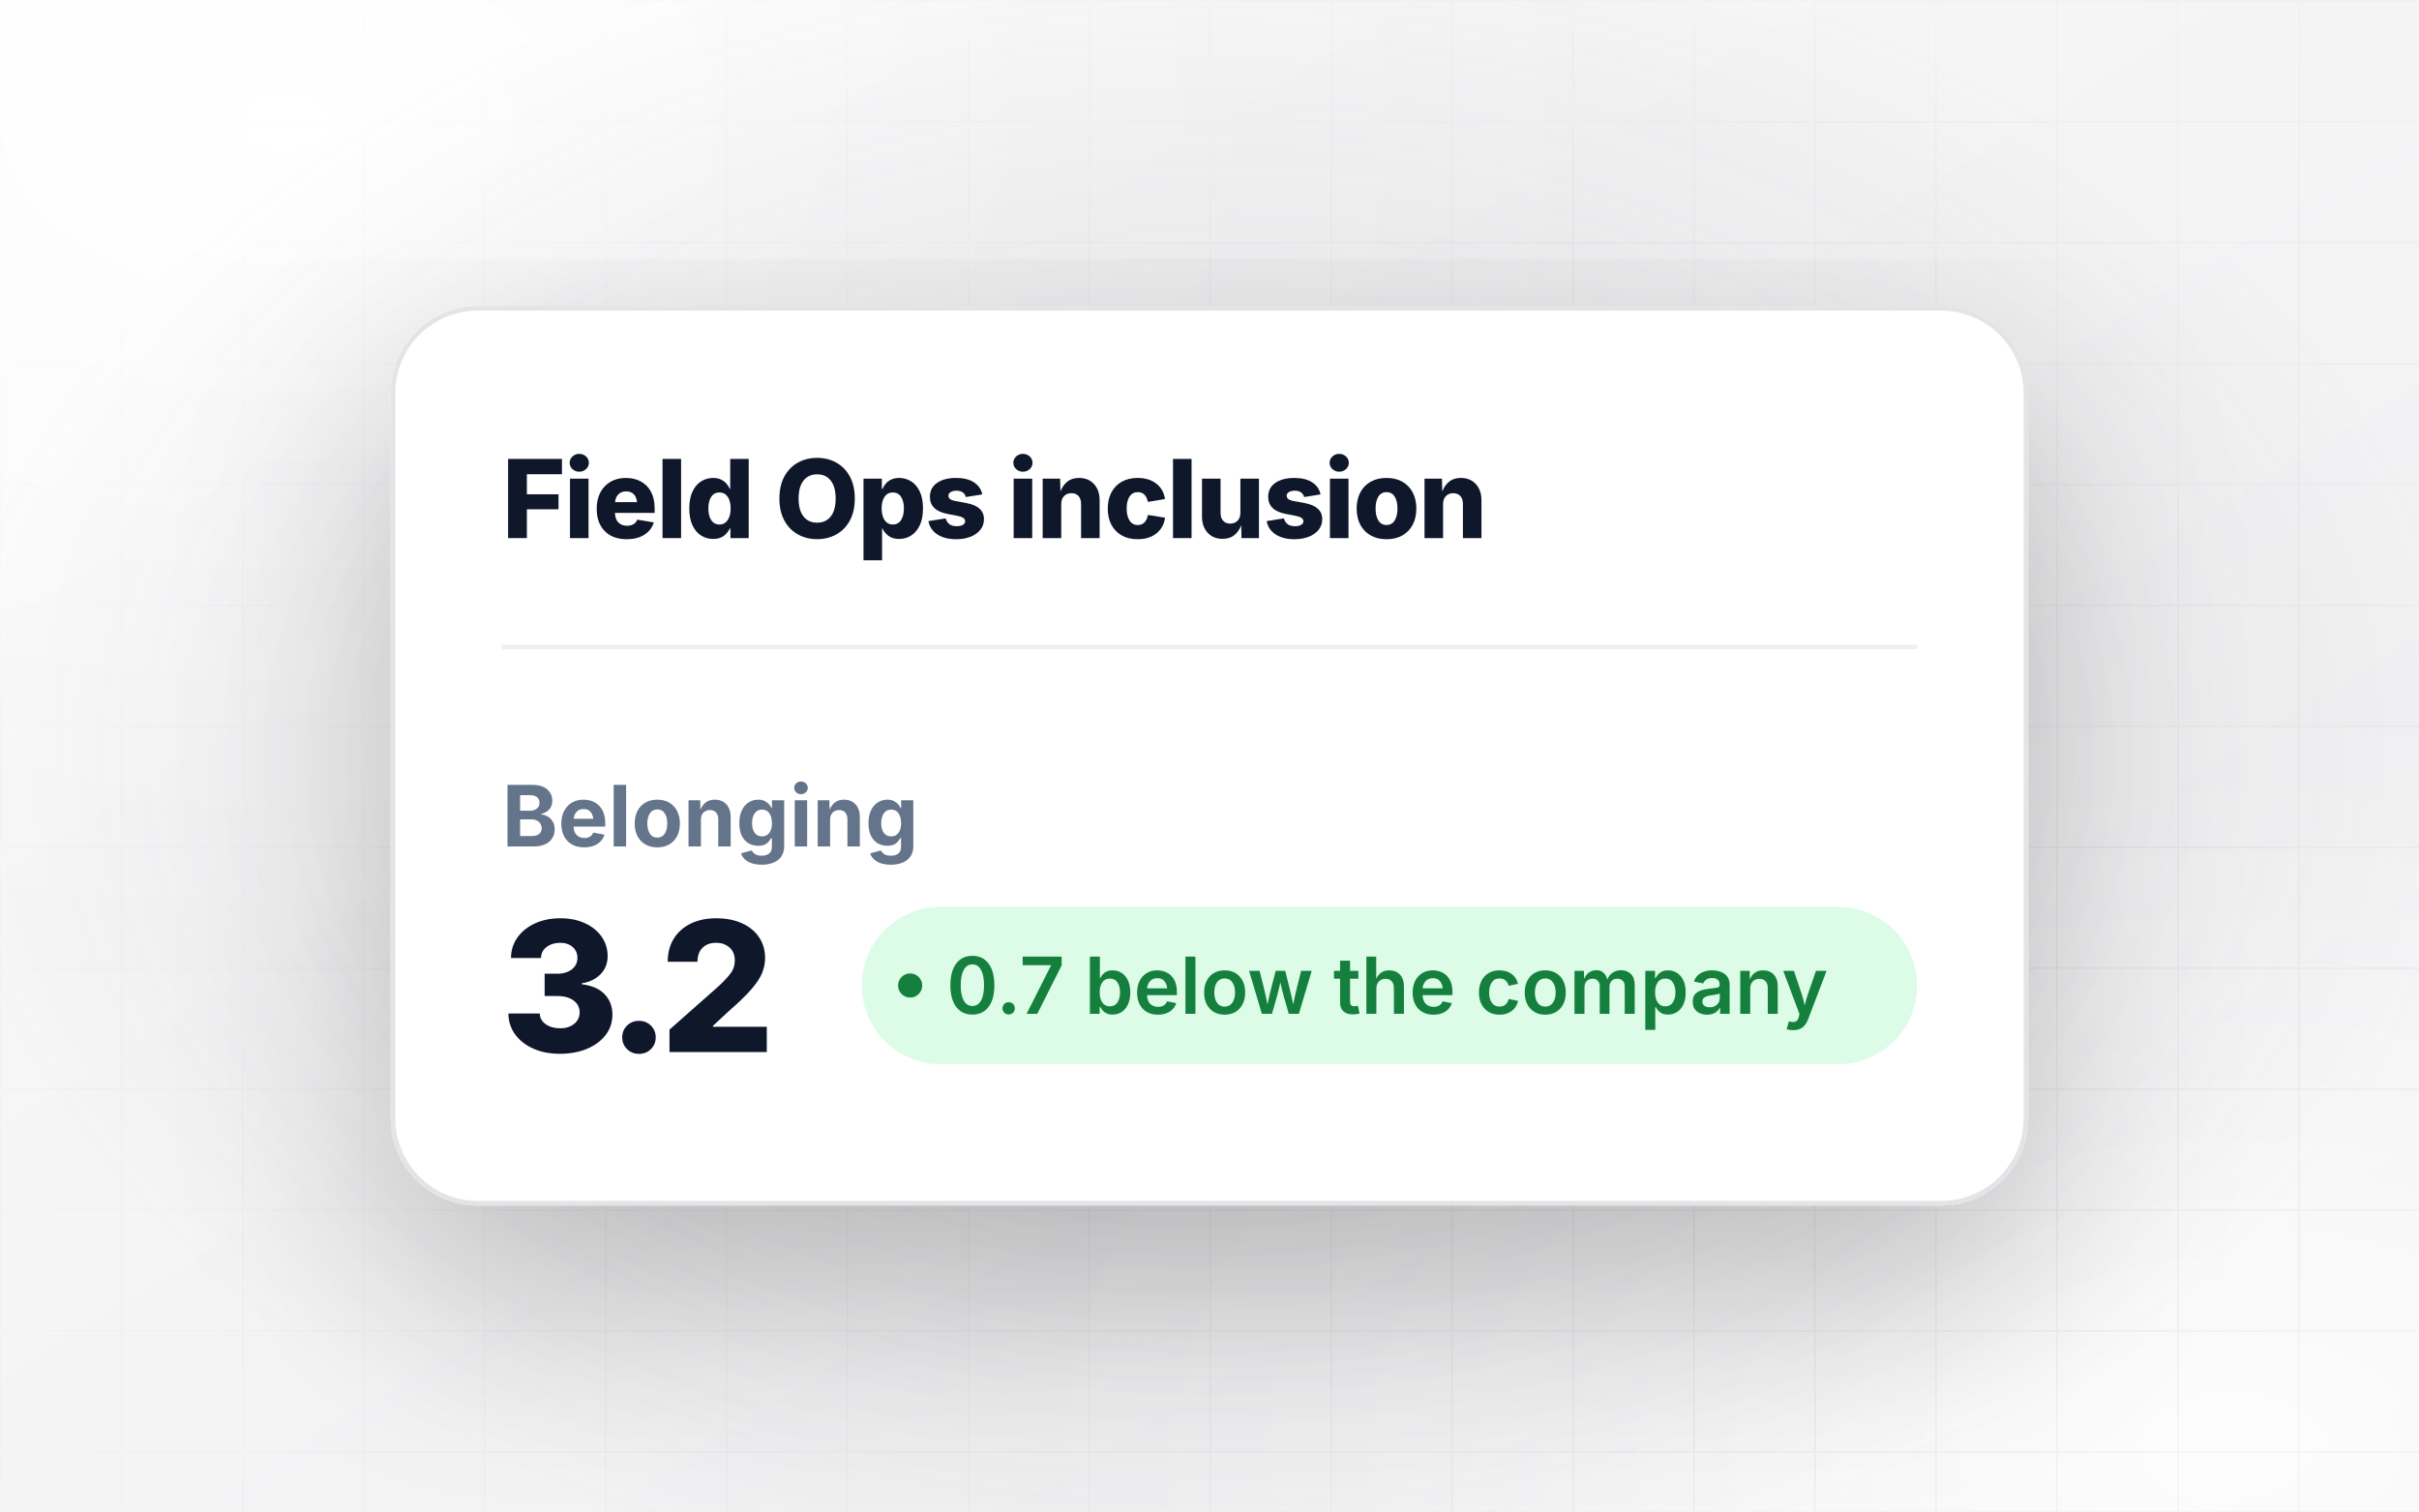
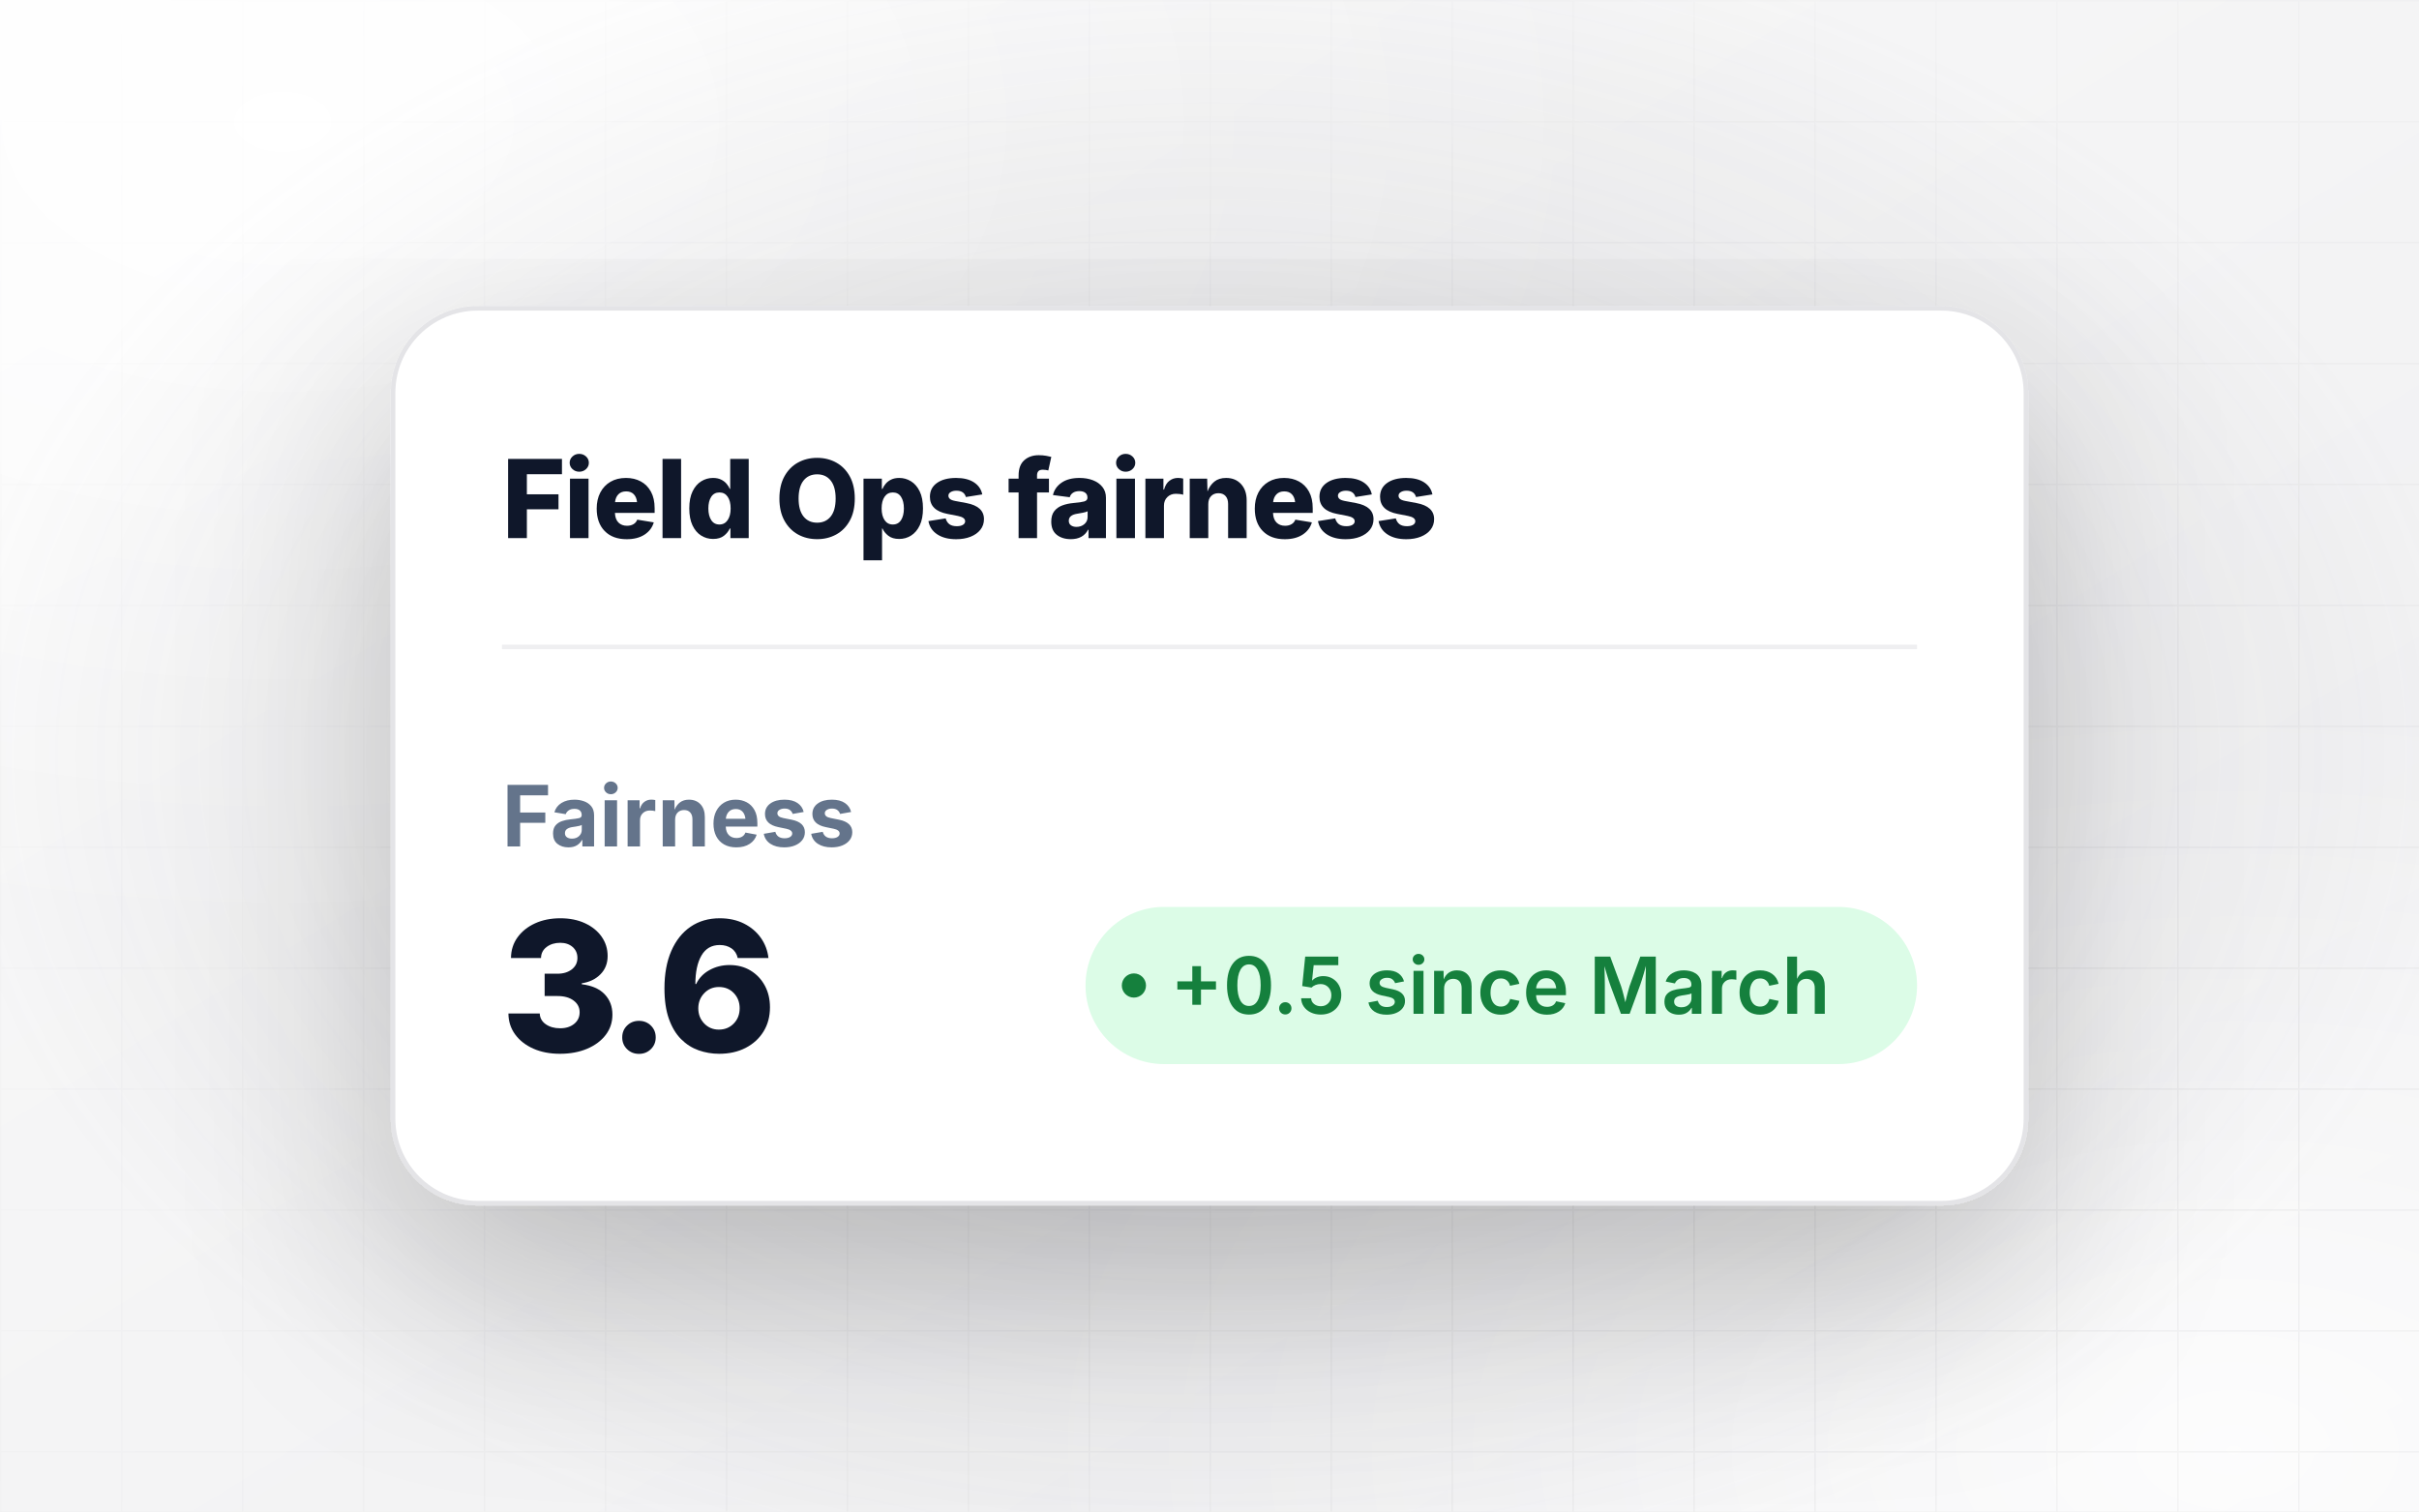
<svg xmlns="http://www.w3.org/2000/svg" xmlns:xlink="http://www.w3.org/1999/xlink" viewBox="0 0 800 500" width="800" height="500" role="img">
  <defs>
    <linearGradient id="bg" x1="0" y1="0" x2="1" y2="1">
      <stop offset="0" stop-color="#FAFAFA" />
      <stop offset="1" stop-color="#EEEEF0" />
    </linearGradient>
    <radialGradient id="glowA" cx="0.12" cy="0.08" r="0.55">
      <stop offset="0" stop-color="#FFFFFF" stop-opacity="0.95" />
      <stop offset="1" stop-color="#FFFFFF" stop-opacity="0" />
    </radialGradient>
    <radialGradient id="glowB" cx="0.92" cy="0.96" r="0.5">
      <stop offset="0" stop-color="#FFFFFF" stop-opacity="0.85" />
      <stop offset="1" stop-color="#FFFFFF" stop-opacity="0" />
    </radialGradient>
    <linearGradient id="gAcc" x1="0" y1="0" x2="1" y2="1">
      <stop offset="0" stop-color="#C2410C" />
      <stop offset="1" stop-color="#9A3412" />
    </linearGradient>
    <linearGradient id="gStroke" x1="0" y1="0" x2="1" y2="0">
      <stop offset="0" stop-color="#FDBA74" />
      <stop offset="1" stop-color="#FB923C" />
    </linearGradient>
    <pattern id="grid" width="40" height="40" patternUnits="userSpaceOnUse">
      <path d="M40 0H0V40" fill="none" stroke="#52525B" stroke-opacity="0.07" stroke-width="1" />
    </pattern>
    <radialGradient id="fade" cx="0.5" cy="0.45" r="0.65">
      <stop offset="0" stop-color="#fff" stop-opacity="1" />
      <stop offset="1" stop-color="#fff" stop-opacity="0" />
    </radialGradient>
    <mask id="gridMask">
      <rect width="1200" height="800" fill="url(#fade)" />
    </mask>
    <filter id="e1" x="-10%" y="-10%" width="120%" height="140%">
      <feDropShadow dx="0" dy="1" stdDeviation="1.2" flood-color="#0F172A" flood-opacity="0.07" />
      <feDropShadow dx="0" dy="12" stdDeviation="18" flood-color="#18181B" flood-opacity="0.08" />
    </filter>
    <filter id="e2" x="-15%" y="-15%" width="130%" height="160%">
      <feDropShadow dx="0" dy="2" stdDeviation="3" flood-color="#0F172A" flood-opacity="0.10" />
      <feDropShadow dx="0" dy="28" stdDeviation="34" flood-color="#18181B" flood-opacity="0.20" />
    </filter>
    <radialGradient id="spot" cx="0.5" cy="0.5" r="0.5">
      <stop offset="0" stop-color="#71717A" stop-opacity="0.24" />
      <stop offset="1" stop-color="#71717A" stop-opacity="0" />
    </radialGradient>
    <path id="g800_F" d="M116 0V1490H1129V1202H469V824H1064V542H469V0Z" />
    <path id="g800_i" d="M115 0V1118H464V0ZM289 1249Q215 1249 162.0 1298.0Q109 1347 109 1417Q109 1487 162.0 1536.0Q215 1585 289 1585Q364 1585 417.0 1536.0Q470 1487 470 1417Q470 1347 417.0 1298.0Q364 1249 289 1249Z" />
    <path id="g800_e" d="M636 -21Q373 -21 222.5 132.5Q72 286 72 555Q72 727 139.5 857.0Q207 987 331.0 1059.5Q455 1132 623 1132Q780 1132 901.5 1066.5Q1023 1001 1092.5 873.5Q1162 746 1162 562V474H415Q420 353 481.5 292.5Q543 232 642 232Q712 232 763.0 261.5Q814 291 835 347L1146 296Q1104 151 971.5 65.0Q839 -21 636 -21ZM417 677H831Q821 772 769.0 825.5Q717 879 626 879Q534 879 480.5 824.5Q427 770 417 677Z" />
    <path id="g800_l" d="M464 1490V0H115V1490Z" />
    <path id="g800_d" d="M520 -16Q396 -16 294.0 48.5Q192 113 132.0 240.5Q72 368 72 558Q72 754 134.5 881.0Q197 1008 298.5 1070.0Q400 1132 517 1132Q606 1132 669.0 1101.5Q732 1071 772.5 1023.5Q813 976 834 926H842V1490H1190V0H846V181H834Q801 105 724.5 44.5Q648 -16 520 -16ZM639 256Q738 256 794.0 338.5Q850 421 850 558Q850 697 794.5 778.0Q739 859 639 859Q538 859 484.5 776.5Q431 694 431 558Q431 422 484.5 339.0Q538 256 639 256Z" />
    <path id="g800_O" d="M792 -20Q591 -20 430.5 69.0Q270 158 176.0 329.0Q82 500 82 744Q82 990 176.0 1161.0Q270 1332 430.5 1421.0Q591 1510 792 1510Q991 1510 1151.5 1421.0Q1312 1332 1406.0 1161.0Q1500 990 1500 744Q1500 499 1406.0 328.0Q1312 157 1151.5 68.5Q991 -20 792 -20ZM792 290Q954 290 1047.0 406.5Q1140 523 1140 744Q1140 966 1047.0 1083.0Q954 1200 792 1200Q629 1200 536.0 1083.0Q443 966 443 744Q443 523 536.0 406.5Q629 290 792 290Z" />
    <path id="g800_p" d="M115 -418V1118H460V926H472Q493 976 533.0 1023.5Q573 1071 636.0 1101.5Q699 1132 788 1132Q906 1132 1007.5 1070.0Q1109 1008 1171.5 881.0Q1234 754 1234 558Q1234 368 1173.5 240.5Q1113 113 1011.5 48.5Q910 -16 786 -16Q658 -16 581.5 44.5Q505 105 472 181H464V-418ZM667 256Q768 256 821.5 339.0Q875 422 875 558Q875 694 821.5 776.5Q768 859 667 859Q567 859 511.5 778.0Q456 697 456 558Q456 421 511.5 338.5Q567 256 667 256Z" />
    <path id="g800_s" d="M586 -21Q371 -21 232.5 69.5Q94 160 65 320L389 371Q410 298 460.0 261.0Q510 224 599 224Q672 224 714.0 249.5Q756 275 756 317Q756 390 619 417L424 455Q93 518 93 777Q93 944 226.5 1038.0Q360 1132 585 1132Q795 1132 922.0 1049.0Q1049 966 1078 822L770 773Q736 892 591 892Q528 892 484.5 866.5Q441 841 441 798Q441 764 468.0 738.5Q495 713 567 699L781 659Q1110 597 1110 357Q1110 242 1042.5 157.0Q975 72 857.0 25.5Q739 -21 586 -21Z" />
+     <path id="g800_f" d="M779 1118V859H555V0H208V859H20V1118H208V1178Q208 1370 314.0 1465.0Q420 1560 588 1560Q662 1560 727.0 1548.5Q792 1537 823 1528L767 1273Q747 1278 720.0 1282.5Q693 1287 666 1287Q604 1287 579.5 1258.5Q555 1230 555 1181V1118Z" />
+     <path id="g800_a" d="M428 -20Q267 -20 163.5 62.0Q60 144 60 310Q60 434 117.0 507.0Q174 580 268.5 615.0Q363 650 476 660Q618 672 679.5 689.5Q741 707 741 759V763Q741 821 700.5 852.5Q660 884 589 884Q516 884 469.0 853.0Q422 822 408 769L92 810Q125 953 253.5 1042.5Q382 1132 592 1132Q731 1132 843.5 1089.0Q956 1046 1022.5 962.5Q1089 879 1089 759V0H761V157H752Q659 -20 428 -20ZM534 211Q622 211 683.0 263.0Q744 315 744 398V505Q714 489 657.0 478.0Q600 467 551 459Q390 435 390 326Q390 270 430.5 240.5Q471 211 534 211Z" />
+     <path id="g800_r" d="M115 0V1118H454V914H466Q496 1024 565.5 1078.0Q635 1132 727 1132Q778 1132 826 1120V816Q801 825 760.5 829.5Q720 834 688 834Q591 834 527.5 772.0Q464 710 464 610V0Z" />
    <path id="g800_n" d="M464 638V0H115V1118H443L449 877Q493 993 578.0 1062.5Q663 1132 799 1132Q974 1132 1080.0 1017.0Q1186 902 1186 712V0H837V644Q837 738 789.0 791.5Q741 845 655 845Q570 845 517.0 790.5Q464 736 464 638Z" />
-     <path id="g800_c" d="M634 -21Q459 -21 333.0 51.5Q207 124 139.5 253.5Q72 383 72 555Q72 727 139.5 857.0Q207 987 333.0 1059.5Q459 1132 634 1132Q848 1132 985.5 1025.0Q1123 918 1149 735L827 681Q810 769 762.5 817.0Q715 865 638 865Q538 865 483.0 783.5Q428 702 428 557Q428 413 483.0 329.5Q538 246 638 246Q715 246 763.5 296.0Q812 346 828 436L1150 384Q1124 196 987.0 87.5Q850 -21 634 -21Z" />
-     <path id="g800_u" d="M503 -14Q327 -14 221.0 101.0Q115 216 115 406V1118H464V474Q464 380 512.5 326.5Q561 273 646 273Q732 273 784.5 327.5Q837 382 837 480V1118H1186V0H858L853 242Q808 125 723.0 55.5Q638 -14 503 -14Z" />
-     <path id="g800_o" d="M634 -21Q459 -21 333.0 51.5Q207 124 139.5 253.5Q72 383 72 555Q72 727 139.5 857.0Q207 987 333.0 1059.5Q459 1132 634 1132Q809 1132 934.5 1059.5Q1060 987 1127.5 857.0Q1195 727 1195 555Q1195 383 1127.5 253.5Q1060 124 934.5 51.5Q809 -21 634 -21ZM634 246Q734 246 787.0 331.5Q840 417 840 557Q840 697 787.0 781.0Q734 865 634 865Q534 865 481.0 781.0Q428 697 428 557Q428 417 481.0 331.5Q534 246 634 246Z" />
-     <path id="g700_B" d="M135 0V1490H726Q971 1490 1094.5 1382.0Q1218 1274 1218 1107Q1218 975 1141.5 894.0Q1065 813 950 787V772Q1034 768 1108.5 724.0Q1183 680 1229.5 600.5Q1276 521 1276 411Q1276 293 1218.0 200.0Q1160 107 1046.0 53.5Q932 0 764 0ZM440 251H704Q839 251 900.5 303.0Q962 355 962 440Q962 533 894.5 594.0Q827 655 712 655H440ZM440 864H681Q779 864 844.0 916.0Q909 968 909 1058Q909 1139 851.5 1190.0Q794 1241 687 1241H440Z" />
+     <path id="g700_F" d="M135 0V1490H1115V1237H440V821H1049V572H440V0Z" />
+     <path id="g700_a" d="M440 -22Q280 -22 174.0 62.5Q68 147 68 313Q68 438 128.0 509.0Q188 580 284.0 613.0Q380 646 490 656Q634 670 697.5 685.5Q761 701 761 756V761Q761 832 715.5 871.0Q670 910 586 910Q499 910 446.0 872.5Q393 835 375 781L100 827Q143 972 271.5 1052.0Q400 1132 587 1132Q707 1132 815.5 1094.0Q924 1056 992.5 972.5Q1061 889 1061 753V0H777V155H767Q726 77 645.0 27.5Q564 -22 440 -22ZM525 189Q630 189 696.5 250.0Q763 311 763 400V521Q745 508 704.5 498.5Q664 489 619.0 481.5Q574 474 541 470Q458 458 407.0 423.0Q356 388 356 321Q356 256 403.5 222.5Q451 189 525 189Z" />
+     <path id="g700_i" d="M128 0V1118H428V0ZM278 1264Q210 1264 162.0 1309.0Q114 1354 114 1418Q114 1482 162.0 1527.0Q210 1572 278 1572Q346 1572 394.5 1527.0Q443 1482 443 1418Q443 1354 394.5 1309.0Q346 1264 278 1264Z" />
+     <path id="g700_r" d="M128 0V1118H418V923H430Q461 1026 533.5 1079.5Q606 1133 700 1133Q751 1133 797 1123V855Q777 861 738.5 865.5Q700 870 667 870Q563 870 495.5 805.0Q428 740 428 636V0Z" />
+     <path id="g700_n" d="M428 647V0H128V1118H411L415 887Q462 1004 548.0 1068.0Q634 1132 763 1132Q937 1132 1042.0 1020.0Q1147 908 1147 711V0H847V659Q847 763 793.5 822.0Q740 881 645 881Q549 881 488.5 819.5Q428 758 428 647Z" />
    <path id="g700_e" d="M633 -22Q462 -22 338.0 48.0Q214 118 147.5 247.0Q81 376 81 553Q81 726 147.5 856.0Q214 986 334.5 1059.0Q455 1132 618 1132Q764 1132 883.0 1070.0Q1002 1008 1072.5 882.0Q1143 756 1143 565V481H378Q383 344 454.0 274.0Q525 204 638 204Q717 204 773.5 237.5Q830 271 854 336L1126 285Q1085 146 956.5 62.0Q828 -22 633 -22ZM380 669H854Q843 778 784.0 842.0Q725 906 621 906Q513 906 451.0 839.5Q389 773 380 669Z" />
-     <path id="g700_l" d="M428 1490V0H128V1490Z" />
-     <path id="g700_o" d="M628 -22Q460 -22 337.0 50.5Q214 123 147.5 252.5Q81 382 81 554Q81 727 147.5 857.0Q214 987 337.0 1059.5Q460 1132 628 1132Q796 1132 919.0 1059.5Q1042 987 1108.5 857.0Q1175 727 1175 554Q1175 382 1108.5 252.5Q1042 123 919.0 50.5Q796 -22 628 -22ZM628 214Q748 214 809.0 311.0Q870 408 870 555Q870 703 809.0 799.5Q748 896 628 896Q508 896 447.5 799.5Q387 703 387 555Q387 408 447.5 311.0Q508 214 628 214Z" />
-     <path id="g700_n" d="M428 647V0H128V1118H411L415 887Q462 1004 548.0 1068.0Q634 1132 763 1132Q937 1132 1042.0 1020.0Q1147 908 1147 711V0H847V659Q847 763 793.5 822.0Q740 881 645 881Q549 881 488.5 819.5Q428 758 428 647Z" />
-     <path id="g700_g" d="M625 -442Q415 -442 287.0 -365.0Q159 -288 122 -168L380 -96Q401 -143 457.5 -183.5Q514 -224 623 -224Q737 -224 803.0 -171.5Q869 -119 869 -8V198H846Q815 130 743.5 73.0Q672 16 536 16Q410 16 307.0 75.0Q204 134 142.5 255.0Q81 376 81 561Q81 750 143.5 877.0Q206 1004 309.5 1068.0Q413 1132 537 1132Q631 1132 695.0 1100.0Q759 1068 798.5 1021.0Q838 974 858 930H871V1118H1166V9Q1166 -142 1096.5 -242.5Q1027 -343 904.5 -392.5Q782 -442 625 -442ZM630 244Q745 244 807.5 328.5Q870 413 870 563Q870 712 808.0 802.0Q746 892 630 892Q512 892 450.5 799.5Q389 707 389 563Q389 416 451.0 330.0Q513 244 630 244Z" />
-     <path id="g700_i" d="M128 0V1118H428V0ZM278 1264Q210 1264 162.0 1309.0Q114 1354 114 1418Q114 1482 162.0 1527.0Q210 1572 278 1572Q346 1572 394.5 1527.0Q443 1482 443 1418Q443 1354 394.5 1309.0Q346 1264 278 1264Z" />
+     <path id="g700_s" d="M572 -22Q370 -22 238.5 64.0Q107 150 78 306L357 354Q400 198 581 198Q667 198 716.5 230.5Q766 263 766 313Q766 398 622 428L429 468Q107 534 107 785Q107 946 236.0 1039.0Q365 1132 577 1132Q776 1132 894.0 1051.0Q1012 970 1043 834L777 787Q759 844 711.0 880.5Q663 917 581 917Q507 917 457.0 885.5Q407 854 407 804Q407 762 439.5 732.5Q472 703 551 687L752 647Q1072 582 1072 345Q1072 235 1008.0 152.5Q944 70 831.0 24.0Q718 -22 572 -22Z" />
    <path id="g800_three_tf" d="M654 -20Q485 -20 354.5 38.0Q224 96 149.0 198.5Q74 301 73 435H427Q429 360 494.0 314.0Q559 268 657 268Q754 268 815.5 318.0Q877 368 877 449Q877 530 809.0 581.0Q741 632 627 632H482V884H627Q726 884 789.0 933.5Q852 983 852 1062Q852 1138 798.0 1185.5Q744 1233 658 1233Q567 1233 504.5 1186.0Q442 1139 441 1061H102Q103 1193 175.5 1294.0Q248 1395 373.5 1452.5Q499 1510 659 1510Q817 1510 937.5 1454.0Q1058 1398 1125.5 1301.5Q1193 1205 1193 1084Q1193 959 1111.5 877.0Q1030 795 901 776V765Q1072 744 1159.5 652.0Q1247 560 1247 422Q1247 293 1171.5 193.5Q1096 94 962.0 37.0Q828 -20 654 -20Z" />
    <path id="g800_period_tf" d="M276 -21Q196 -21 141.5 32.5Q87 86 87 165Q87 245 141.5 298.5Q196 352 276 352Q356 352 410.5 298.5Q465 245 465 165Q465 86 410.5 32.5Q356 -21 276 -21Z" />
-     <path id="g800_two_tf" d="M122 0V253L664 732Q756 816 807.5 882.5Q859 949 859 1034Q859 1127 799.0 1180.0Q739 1233 647 1233Q552 1233 495.0 1177.0Q438 1121 438 1019H102Q102 1170 170.5 1280.0Q239 1390 362.0 1450.0Q485 1510 648 1510Q816 1510 940.5 1453.5Q1065 1397 1133.0 1295.5Q1201 1194 1201 1061Q1201 976 1167.5 893.0Q1134 810 1046.0 708.5Q958 607 797 467L612 295V285H1220V0Z" />
+     <path id="g800_six_tf" d="M682 -20Q561 -20 450.0 19.5Q339 59 252.5 145.5Q166 232 115.5 373.5Q65 515 65 718Q65 964 142.5 1141.5Q220 1319 360.0 1414.5Q500 1510 689 1510Q844 1510 963.0 1450.0Q1082 1390 1153.5 1288.0Q1225 1186 1239 1061H892Q876 1133 821.0 1170.5Q766 1208 689 1208Q551 1208 482.5 1089.0Q414 970 414 768H423Q470 868 573.0 925.0Q676 982 800 982Q934 982 1036.5 920.0Q1139 858 1197.5 750.5Q1256 643 1256 505Q1256 349 1183.0 231.0Q1110 113 981.0 46.5Q852 -20 682 -20ZM679 253Q780 253 847.0 321.5Q914 390 914 494Q914 596 848.0 665.0Q782 734 680 734Q581 734 514.0 664.0Q447 594 447 493Q447 392 513.5 322.5Q580 253 679 253Z" />
+     <path id="g600_plus_case" d="M576 235V632H187V845H576V1241H802V845H1192V632H802V235Z" />
    <path id="g600_zero" d="M676 -20Q404 -20 253.5 180.5Q103 381 103 744Q103 1106 254.0 1308.0Q405 1510 676 1510Q946 1510 1097.0 1308.0Q1248 1106 1248 744Q1248 381 1097.5 180.5Q947 -20 676 -20ZM676 204Q822 204 900.5 345.0Q979 486 979 744Q979 1003 900.5 1145.0Q822 1287 676 1287Q530 1287 451.0 1144.5Q372 1002 372 744Q372 486 450.5 345.0Q529 204 676 204Z" />
    <path id="g600_period" d="M326 -17Q259 -17 212.5 29.0Q166 75 166 143Q166 210 212.5 256.0Q259 302 326 302Q394 302 440.5 256.0Q487 210 487 143Q487 75 440.5 29.0Q394 -17 326 -17Z" />
-     <path id="g600_seven" d="M185 0 819 1256V1266H83V1490H1097V1260L463 0Z" />
-     <path id="g600_b" d="M728 -20Q632 -20 568.5 12.5Q505 45 467.0 91.0Q429 137 409 177H392V0H138V1490H398V933H409Q428 972 465.0 1018.5Q502 1065 566.0 1098.5Q630 1132 729 1132Q858 1132 962.5 1066.0Q1067 1000 1128.5 871.5Q1190 743 1190 557Q1190 373 1129.5 244.0Q1069 115 965.0 47.5Q861 -20 728 -20ZM658 194Q788 194 855.5 297.5Q923 401 923 558Q923 714 856.5 816.0Q790 918 658 918Q529 918 461.0 819.5Q393 721 393 558Q393 395 462.0 294.5Q531 194 658 194Z" />
+     <path id="g600_five" d="M618 -20Q472 -20 357.5 35.0Q243 90 176.0 185.5Q109 281 105 404H365Q370 312 443.0 254.5Q516 197 618 197Q737 197 814.5 277.0Q892 357 892 483Q892 610 812.5 692.5Q733 775 610 775Q542 775 477.5 749.5Q413 724 375 683L133 722L211 1490H1073V1266H432L390 870H398Q440 919 515.5 950.5Q591 982 681 982Q816 982 922.5 918.5Q1029 855 1090.0 743.5Q1151 632 1151 489Q1151 341 1083.0 226.0Q1015 111 895.0 45.5Q775 -20 618 -20Z" />
+     <path id="g600_s" d="M561 -23Q368 -23 242.5 59.5Q117 142 88 294L331 340Q375 176 566 176Q662 176 718.5 214.5Q775 253 775 310Q775 405 624 438L433 479Q119 547 119 792Q119 896 176.0 972.0Q233 1048 334.5 1090.0Q436 1132 570 1132Q760 1132 870.5 1053.0Q981 974 1015 844L783 798Q763 856 713.0 897.0Q663 938 573 938Q491 938 435.0 901.5Q379 865 379 808Q379 759 415.5 727.5Q452 696 538 677L728 637Q1041 570 1041 335Q1041 229 980.0 148.5Q919 68 810.5 22.5Q702 -23 561 -23Z" />
+     <path id="g600_i" d="M138 0V1118H398V0ZM268 1276Q206 1276 161.5 1317.5Q117 1359 117 1419Q117 1478 161.5 1519.5Q206 1561 268 1561Q331 1561 375.5 1519.5Q420 1478 420 1419Q420 1359 375.5 1317.5Q331 1276 268 1276Z" />
+     <path id="g600_n" d="M398 655V0H138V1118H384L387 895Q487 1132 733 1132Q906 1132 1010.5 1022.0Q1115 912 1115 711V0H855V671Q855 783 797.0 847.0Q739 911 637 911Q533 911 465.5 844.0Q398 777 398 655Z" />
+     <path id="g600_c" d="M623 -23Q460 -23 340.0 49.5Q220 122 154.5 251.5Q89 381 89 553Q89 727 154.5 857.5Q220 988 340.0 1060.0Q460 1132 623 1132Q810 1132 939.5 1038.5Q1069 945 1105 781L862 730Q841 817 780.0 869.0Q719 921 625 921Q489 921 421.5 816.0Q354 711 354 554Q354 451 384.0 368.0Q414 285 474.0 236.5Q534 188 625 188Q721 188 782.5 242.5Q844 297 865 387L1108 336Q1072 169 942.0 73.0Q812 -23 623 -23Z" />
    <path id="g600_e" d="M632 -23Q463 -23 341.5 48.0Q220 119 154.5 248.0Q89 377 89 552Q89 724 153.5 854.5Q218 985 336.5 1058.5Q455 1132 615 1132Q751 1132 867.5 1072.5Q984 1013 1055.0 888.5Q1126 764 1126 568V486H348Q353 337 431.5 259.0Q510 181 635 181Q721 181 782.5 218.0Q844 255 870 326L1109 277Q1069 142 943.5 59.5Q818 -23 632 -23ZM349 663H873Q861 783 796.5 855.5Q732 928 616 928Q497 928 427.5 851.5Q358 775 349 663Z" />
-     <path id="g600_l" d="M398 1490V0H138V1490Z" />
-     <path id="g600_o" d="M623 -23Q460 -23 340.0 49.5Q220 122 154.5 251.5Q89 381 89 553Q89 727 154.5 857.5Q220 988 340.0 1060.0Q460 1132 623 1132Q786 1132 906.0 1060.0Q1026 988 1092.0 857.5Q1158 727 1158 553Q1158 381 1092.0 251.5Q1026 122 906.0 49.5Q786 -23 623 -23ZM623 188Q714 188 774.0 237.0Q834 286 864.0 369.0Q894 452 894 554Q894 657 864.0 740.0Q834 823 774.0 872.0Q714 921 623 921Q533 921 473.0 872.0Q413 823 383.5 740.0Q354 657 354 554Q354 452 383.5 369.0Q413 286 473.0 237.0Q533 188 623 188Z" />
-     <path id="g600_w" d="M377 0 44 1118H318L428 680Q449 588 474.5 480.5Q500 373 524 246Q548 370 574.0 477.5Q600 585 624 680L737 1118H985L1095 680Q1117 587 1143.0 479.5Q1169 372 1194 246Q1217 371 1241.5 478.5Q1266 586 1289 680L1399 1118H1675L1341 0H1078L947 456Q924 536 902.0 630.5Q880 725 859 819Q838 725 815.5 630.0Q793 535 771 456L640 0Z" />
-     <path id="g600_t" d="M655 1118V914H439V315Q439 254 464.5 225.5Q490 197 550 197Q568 197 597.0 201.5Q626 206 645 210L686 9Q643 -4 598.0 -9.5Q553 -15 512 -15Q351 -15 265.0 65.0Q179 145 179 293V914H20V1118H179V1384H439V1118Z" />
+     <path id="g600_M" d="M150 0V1490H552L835 721Q850 677 869.5 606.5Q889 536 909.0 455.5Q929 375 946 301Q963 374 983.0 454.5Q1003 535 1022.5 605.5Q1042 676 1056 721L1336 1490H1739V0H1473V752Q1473 808 1474.5 890.5Q1476 973 1478.5 1066.0Q1481 1159 1482 1248Q1457 1152 1429.0 1057.0Q1401 962 1376.0 882.0Q1351 802 1333 752L1058 0H831L552 752Q534 800 509.5 878.0Q485 956 457.5 1050.0Q430 1144 402 1240Q404 1156 406.5 1064.5Q409 973 410.5 891.0Q412 809 412 752V0Z" />
+     <path id="g600_a" d="M450 -23Q344 -23 259.0 15.5Q174 54 125.0 129.0Q76 204 76 314Q76 440 137.5 509.5Q199 579 296.5 610.5Q394 642 502 653Q648 669 713.0 682.5Q778 696 778 754V759Q778 841 728.0 886.5Q678 932 583 932Q485 932 427.0 889.0Q369 846 349 791L108 840Q157 988 285.5 1060.0Q414 1132 582 1132Q661 1132 741.5 1113.5Q822 1095 889.0 1051.5Q956 1008 997.0 933.5Q1038 859 1038 747V0H789V154H779Q742 82 661.0 29.5Q580 -23 450 -23ZM517 170Q637 170 708.5 239.0Q780 308 780 401V533Q762 519 716.0 508.5Q670 498 618.5 490.5Q567 483 533 478Q445 466 386.5 430.0Q328 394 328 317Q328 245 381.0 207.5Q434 170 517 170Z" />
+     <path id="g600_r" d="M138 0V1118H390V931H402Q432 1028 507.0 1080.5Q582 1133 678 1133Q728 1133 773 1126V887Q757 891 721.0 895.5Q685 900 650 900Q541 900 469.5 832.5Q398 765 398 658V0Z" />
    <path id="g600_h" d="M398 655V0H138V1490H394V911Q496 1132 733 1132Q906 1132 1011.0 1022.0Q1116 912 1116 711V0H855V671Q855 783 797.0 847.0Q739 911 637 911Q533 911 465.5 844.0Q398 777 398 655Z" />
-     <path id="g600_c" d="M623 -23Q460 -23 340.0 49.5Q220 122 154.5 251.5Q89 381 89 553Q89 727 154.5 857.5Q220 988 340.0 1060.0Q460 1132 623 1132Q810 1132 939.5 1038.5Q1069 945 1105 781L862 730Q841 817 780.0 869.0Q719 921 625 921Q489 921 421.5 816.0Q354 711 354 554Q354 451 384.0 368.0Q414 285 474.0 236.5Q534 188 625 188Q721 188 782.5 242.5Q844 297 865 387L1108 336Q1072 169 942.0 73.0Q812 -23 623 -23Z" />
-     <path id="g600_m" d="M138 0V1118H382L390 905Q434 1024 520.5 1080.0Q607 1136 707 1136Q921 1136 994 893Q1039 1014 1136.0 1075.0Q1233 1136 1351 1136Q1502 1136 1604.0 1038.0Q1706 940 1706 754V0H1446V714Q1446 818 1389.0 866.0Q1332 914 1252 914Q1157 914 1103.0 855.0Q1049 796 1049 702V0H795V726Q795 811 742.0 862.5Q689 914 606 914Q520 914 459.0 855.5Q398 797 398 685V0Z" />
-     <path id="g600_p" d="M138 -418V1118H392V933H409Q428 972 465.0 1018.5Q502 1065 566.0 1098.5Q630 1132 729 1132Q858 1132 962.5 1066.0Q1067 1000 1128.5 871.5Q1190 743 1190 557Q1190 373 1129.5 244.0Q1069 115 965.0 47.5Q861 -20 728 -20Q632 -20 568.5 12.5Q505 45 467.0 91.0Q429 137 409 177H398V-418ZM658 194Q788 194 855.5 297.5Q923 401 923 558Q923 714 856.5 816.0Q790 918 658 918Q529 918 461.0 819.5Q393 721 393 558Q393 395 462.0 294.5Q531 194 658 194Z" />
-     <path id="g600_a" d="M450 -23Q344 -23 259.0 15.5Q174 54 125.0 129.0Q76 204 76 314Q76 440 137.5 509.5Q199 579 296.5 610.5Q394 642 502 653Q648 669 713.0 682.5Q778 696 778 754V759Q778 841 728.0 886.5Q678 932 583 932Q485 932 427.0 889.0Q369 846 349 791L108 840Q157 988 285.5 1060.0Q414 1132 582 1132Q661 1132 741.5 1113.5Q822 1095 889.0 1051.5Q956 1008 997.0 933.5Q1038 859 1038 747V0H789V154H779Q742 82 661.0 29.5Q580 -23 450 -23ZM517 170Q637 170 708.5 239.0Q780 308 780 401V533Q762 519 716.0 508.5Q670 498 618.5 490.5Q567 483 533 478Q445 466 386.5 430.0Q328 394 328 317Q328 245 381.0 207.5Q434 170 517 170Z" />
-     <path id="g600_n" d="M398 655V0H138V1118H384L387 895Q487 1132 733 1132Q906 1132 1010.5 1022.0Q1115 912 1115 711V0H855V671Q855 783 797.0 847.0Q739 911 637 911Q533 911 465.5 844.0Q398 777 398 655Z" />
-     <path id="g600_y" d="M127 -399 188 -196 219 -204Q307 -228 366.0 -199.5Q425 -171 445 -75L461 -4L39 1118H317L521 510Q545 437 563.0 364.5Q581 292 597 219Q616 293 635.5 365.5Q655 438 680 510L891 1118H1166L686 -144Q635 -278 544.0 -352.0Q453 -426 301 -426Q246 -426 199.5 -418.0Q153 -410 127 -399Z" />
  </defs>
  <style>
.pulse{transform-box:fill-box;transform-origin:center;animation:pulse 2.4s cubic-bezier(.2,.7,.3,1) infinite}
@keyframes pulse{0%{transform:scale(1);opacity:.30}75%{transform:scale(2.1);opacity:0}100%{transform:scale(2.1);opacity:0}}
.caret{animation:blink 1.1s steps(1) infinite}
@keyframes blink{0%,55%{opacity:1}56%,100%{opacity:0}}
.press{transform-box:fill-box;transform-origin:0 0;animation:press 3.2s ease-in-out infinite}
@keyframes press{0%,58%,100%{transform:translate(0,0) scale(1)}66%{transform:translate(1.5px,2px) scale(.9)}74%{transform:translate(0,0) scale(1)}}
.ripple{transform-box:fill-box;transform-origin:center;opacity:0;animation:ripple 3.2s ease-out infinite}
@keyframes ripple{0%,62%{opacity:0;transform:scale(.4)}68%{opacity:.5}100%{opacity:0;transform:scale(2.4)}}
.sweep{animation:sweep 4.8s cubic-bezier(.45,0,.2,1) infinite}
@keyframes sweep{0%{transform:translateY(-470px);opacity:0}8%{opacity:1}72%{transform:translateY(0);opacity:1}100%{transform:translateY(0);opacity:1}}
.ring{transform-box:fill-box;transform-origin:50% 12%;animation:ring 4s ease-in-out infinite}
@keyframes ring{0%,70%,100%{transform:rotate(0)}74%{transform:rotate(14deg)}78%{transform:rotate(-12deg)}82%{transform:rotate(8deg)}86%{transform:rotate(-4deg)}90%{transform:rotate(0)}}
.glow{animation:glow 2.6s ease-in-out infinite}
@keyframes glow{0%,100%{opacity:1}50%{opacity:.45}}
.float{animation:float 6s ease-in-out infinite}
@keyframes float{0%,100%{transform:translateY(0)}50%{transform:translateY(-6px)}}
@media (prefers-reduced-motion: reduce){*{animation:none!important}}
</style>
  <rect width="800" height="500" fill="url(#bg)" />
  <rect width="800" height="500" fill="url(#glowA)" />
  <rect width="800" height="500" fill="url(#glowB)" />
  <rect width="800" height="500" fill="url(#grid)" mask="url(#gridMask)" />
  <ellipse cx="400.0" cy="250.0" rx="421.2" ry="281.2" fill="url(#spot)" />
  <rect x="130" y="102" width="540" height="296" rx="28" fill="#fff" stroke="#E4E4E7" stroke-width="1.5" filter="url(#e2)" />
  <g>
    <use href="#g800_F" xlink:href="#g800_F" transform="translate(166.00 178.00) scale(0.01758 -0.01758)" fill="#0F172A" />
    <use href="#g800_i" xlink:href="#g800_i" transform="translate(186.48 178.00) scale(0.01758 -0.01758)" fill="#0F172A" />
    <use href="#g800_e" xlink:href="#g800_e" transform="translate(196.07 178.00) scale(0.01758 -0.01758)" fill="#0F172A" />
    <use href="#g800_l" xlink:href="#g800_l" transform="translate(217.09 178.00) scale(0.01758 -0.01758)" fill="#0F172A" />
    <use href="#g800_d" xlink:href="#g800_d" transform="translate(226.69 178.00) scale(0.01758 -0.01758)" fill="#0F172A" />
    <use href="#g800_O" xlink:href="#g800_O" transform="translate(256.32 178.00) scale(0.01758 -0.01758)" fill="#0F172A" />
    <use href="#g800_p" xlink:href="#g800_p" transform="translate(283.55 178.00) scale(0.01758 -0.01758)" fill="#0F172A" />
    <use href="#g800_s" xlink:href="#g800_s" transform="translate(305.90 178.00) scale(0.01758 -0.01758)" fill="#0F172A" />
-     <use href="#g800_i" xlink:href="#g800_i" transform="translate(333.21 178.00) scale(0.01758 -0.01758)" fill="#0F172A" />
-     <use href="#g800_n" xlink:href="#g800_n" transform="translate(342.81 178.00) scale(0.01758 -0.01758)" fill="#0F172A" />
-     <use href="#g800_c" xlink:href="#g800_c" transform="translate(365.08 178.00) scale(0.01758 -0.01758)" fill="#0F172A" />
-     <use href="#g800_l" xlink:href="#g800_l" transform="translate(385.91 178.00) scale(0.01758 -0.01758)" fill="#0F172A" />
-     <use href="#g800_u" xlink:href="#g800_u" transform="translate(395.50 178.00) scale(0.01758 -0.01758)" fill="#0F172A" />
-     <use href="#g800_s" xlink:href="#g800_s" transform="translate(417.77 178.00) scale(0.01758 -0.01758)" fill="#0F172A" />
-     <use href="#g800_i" xlink:href="#g800_i" transform="translate(437.81 178.00) scale(0.01758 -0.01758)" fill="#0F172A" />
-     <use href="#g800_o" xlink:href="#g800_o" transform="translate(447.40 178.00) scale(0.01758 -0.01758)" fill="#0F172A" />
-     <use href="#g800_n" xlink:href="#g800_n" transform="translate(469.09 178.00) scale(0.01758 -0.01758)" fill="#0F172A" />
+     <use href="#g800_f" xlink:href="#g800_f" transform="translate(333.21 178.00) scale(0.01758 -0.01758)" fill="#0F172A" />
+     <use href="#g800_a" xlink:href="#g800_a" transform="translate(346.61 178.00) scale(0.01758 -0.01758)" fill="#0F172A" />
+     <use href="#g800_i" xlink:href="#g800_i" transform="translate(367.19 178.00) scale(0.01758 -0.01758)" fill="#0F172A" />
+     <use href="#g800_r" xlink:href="#g800_r" transform="translate(376.78 178.00) scale(0.01758 -0.01758)" fill="#0F172A" />
+     <use href="#g800_n" xlink:href="#g800_n" transform="translate(391.44 178.00) scale(0.01758 -0.01758)" fill="#0F172A" />
+     <use href="#g800_e" xlink:href="#g800_e" transform="translate(413.71 178.00) scale(0.01758 -0.01758)" fill="#0F172A" />
+     <use href="#g800_s" xlink:href="#g800_s" transform="translate(434.73 178.00) scale(0.01758 -0.01758)" fill="#0F172A" />
+     <use href="#g800_s" xlink:href="#g800_s" transform="translate(454.77 178.00) scale(0.01758 -0.01758)" fill="#0F172A" />
  </g>
  <line x1="166" y1="214" x2="634" y2="214" stroke="#EFEFF1" stroke-width="1.5" />
  <g>
-     <use href="#g700_B" xlink:href="#g700_B" transform="translate(166.00 280.00) scale(0.01367 -0.01367)" fill="#64748B" />
-     <use href="#g700_e" xlink:href="#g700_e" transform="translate(184.53 280.00) scale(0.01367 -0.01367)" fill="#64748B" />
-     <use href="#g700_l" xlink:href="#g700_l" transform="translate(201.21 280.00) scale(0.01367 -0.01367)" fill="#64748B" />
-     <use href="#g700_o" xlink:href="#g700_o" transform="translate(208.79 280.00) scale(0.01367 -0.01367)" fill="#64748B" />
-     <use href="#g700_n" xlink:href="#g700_n" transform="translate(225.96 280.00) scale(0.01367 -0.01367)" fill="#64748B" />
-     <use href="#g700_g" xlink:href="#g700_g" transform="translate(243.40 280.00) scale(0.01367 -0.01367)" fill="#64748B" />
-     <use href="#g700_i" xlink:href="#g700_i" transform="translate(261.09 280.00) scale(0.01367 -0.01367)" fill="#64748B" />
-     <use href="#g700_n" xlink:href="#g700_n" transform="translate(268.68 280.00) scale(0.01367 -0.01367)" fill="#64748B" />
-     <use href="#g700_g" xlink:href="#g700_g" transform="translate(286.11 280.00) scale(0.01367 -0.01367)" fill="#64748B" />
+     <use href="#g700_F" xlink:href="#g700_F" transform="translate(166.00 280.00) scale(0.01367 -0.01367)" fill="#64748B" />
+     <use href="#g700_a" xlink:href="#g700_a" transform="translate(181.97 280.00) scale(0.01367 -0.01367)" fill="#64748B" />
+     <use href="#g700_i" xlink:href="#g700_i" transform="translate(198.22 280.00) scale(0.01367 -0.01367)" fill="#64748B" />
+     <use href="#g700_r" xlink:href="#g700_r" transform="translate(205.81 280.00) scale(0.01367 -0.01367)" fill="#64748B" />
+     <use href="#g700_n" xlink:href="#g700_n" transform="translate(217.42 280.00) scale(0.01367 -0.01367)" fill="#64748B" />
+     <use href="#g700_e" xlink:href="#g700_e" transform="translate(234.85 280.00) scale(0.01367 -0.01367)" fill="#64748B" />
+     <use href="#g700_s" xlink:href="#g700_s" transform="translate(251.53 280.00) scale(0.01367 -0.01367)" fill="#64748B" />
+     <use href="#g700_s" xlink:href="#g700_s" transform="translate(267.21 280.00) scale(0.01367 -0.01367)" fill="#64748B" />
  </g>
  <g>
    <use href="#g800_three_tf" xlink:href="#g800_three_tf" transform="translate(166.00 348.00) scale(0.0293 -0.0293)" fill="#0F172A" />
    <use href="#g800_period_tf" xlink:href="#g800_period_tf" transform="translate(203.23 348.00) scale(0.0293 -0.0293)" fill="#0F172A" />
-     <use href="#g800_two_tf" xlink:href="#g800_two_tf" transform="translate(217.84 348.00) scale(0.0293 -0.0293)" fill="#0F172A" />
+     <use href="#g800_six_tf" xlink:href="#g800_six_tf" transform="translate(217.84 348.00) scale(0.0293 -0.0293)" fill="#0F172A" />
  </g>
-   <rect x="285" y="300" width="349" height="52" rx="26.0" fill="#DCFCE7" />
-   <circle cx="301" cy="326.0" r="4" fill="#15803D" />
+   <rect x="359" y="300" width="275" height="52" rx="26.0" fill="#DCFCE7" />
+   <circle cx="375" cy="326.0" r="4" fill="#15803D" />
  <g>
-     <use href="#g600_zero" xlink:href="#g600_zero" transform="translate(313.00 335.36) scale(0.0127 -0.0127)" fill="#15803D" />
-     <use href="#g600_period" xlink:href="#g600_period" transform="translate(329.43 335.36) scale(0.0127 -0.0127)" fill="#15803D" />
-     <use href="#g600_seven" xlink:href="#g600_seven" transform="translate(337.16 335.36) scale(0.0127 -0.0127)" fill="#15803D" />
-     <use href="#g600_b" xlink:href="#g600_b" transform="translate(358.69 335.36) scale(0.0127 -0.0127)" fill="#15803D" />
-     <use href="#g600_e" xlink:href="#g600_e" transform="translate(374.92 335.36) scale(0.0127 -0.0127)" fill="#15803D" />
-     <use href="#g600_l" xlink:href="#g600_l" transform="translate(390.29 335.36) scale(0.0127 -0.0127)" fill="#15803D" />
-     <use href="#g600_o" xlink:href="#g600_o" transform="translate(397.09 335.36) scale(0.0127 -0.0127)" fill="#15803D" />
-     <use href="#g600_w" xlink:href="#g600_w" transform="translate(412.53 335.36) scale(0.0127 -0.0127)" fill="#15803D" />
-     <use href="#g600_t" xlink:href="#g600_t" transform="translate(440.91 335.36) scale(0.0127 -0.0127)" fill="#15803D" />
-     <use href="#g600_h" xlink:href="#g600_h" transform="translate(450.13 335.36) scale(0.0127 -0.0127)" fill="#15803D" />
-     <use href="#g600_e" xlink:href="#g600_e" transform="translate(466.05 335.36) scale(0.0127 -0.0127)" fill="#15803D" />
-     <use href="#g600_c" xlink:href="#g600_c" transform="translate(487.98 335.36) scale(0.0127 -0.0127)" fill="#15803D" />
-     <use href="#g600_o" xlink:href="#g600_o" transform="translate(503.12 335.36) scale(0.0127 -0.0127)" fill="#15803D" />
-     <use href="#g600_m" xlink:href="#g600_m" transform="translate(518.96 335.36) scale(0.0127 -0.0127)" fill="#15803D" />
-     <use href="#g600_p" xlink:href="#g600_p" transform="translate(542.37 335.36) scale(0.0127 -0.0127)" fill="#15803D" />
-     <use href="#g600_a" xlink:href="#g600_a" transform="translate(558.84 335.36) scale(0.0127 -0.0127)" fill="#15803D" />
-     <use href="#g600_n" xlink:href="#g600_n" transform="translate(573.77 335.36) scale(0.0127 -0.0127)" fill="#15803D" />
-     <use href="#g600_y" xlink:href="#g600_y" transform="translate(589.25 335.36) scale(0.0127 -0.0127)" fill="#15803D" />
+     <use href="#g600_plus_case" xlink:href="#g600_plus_case" transform="translate(387.00 335.36) scale(0.0127 -0.0127)" fill="#15803D" />
+     <use href="#g600_zero" xlink:href="#g600_zero" transform="translate(404.49 335.36) scale(0.0127 -0.0127)" fill="#15803D" />
+     <use href="#g600_period" xlink:href="#g600_period" transform="translate(420.92 335.36) scale(0.0127 -0.0127)" fill="#15803D" />
+     <use href="#g600_five" xlink:href="#g600_five" transform="translate(428.97 335.36) scale(0.0127 -0.0127)" fill="#15803D" />
+     <use href="#g600_s" xlink:href="#g600_s" transform="translate(451.44 335.36) scale(0.0127 -0.0127)" fill="#15803D" />
+     <use href="#g600_i" xlink:href="#g600_i" transform="translate(465.72 335.36) scale(0.0127 -0.0127)" fill="#15803D" />
+     <use href="#g600_n" xlink:href="#g600_n" transform="translate(472.53 335.36) scale(0.0127 -0.0127)" fill="#15803D" />
+     <use href="#g600_c" xlink:href="#g600_c" transform="translate(488.44 335.36) scale(0.0127 -0.0127)" fill="#15803D" />
+     <use href="#g600_e" xlink:href="#g600_e" transform="translate(503.58 335.36) scale(0.0127 -0.0127)" fill="#15803D" />
+     <use href="#g600_M" xlink:href="#g600_M" transform="translate(525.51 335.36) scale(0.0127 -0.0127)" fill="#15803D" />
+     <use href="#g600_a" xlink:href="#g600_a" transform="translate(549.49 335.36) scale(0.0127 -0.0127)" fill="#15803D" />
+     <use href="#g600_r" xlink:href="#g600_r" transform="translate(564.42 335.36) scale(0.0127 -0.0127)" fill="#15803D" />
+     <use href="#g600_c" xlink:href="#g600_c" transform="translate(574.17 335.36) scale(0.0127 -0.0127)" fill="#15803D" />
+     <use href="#g600_h" xlink:href="#g600_h" transform="translate(589.31 335.36) scale(0.0127 -0.0127)" fill="#15803D" />
  </g>
</svg>
